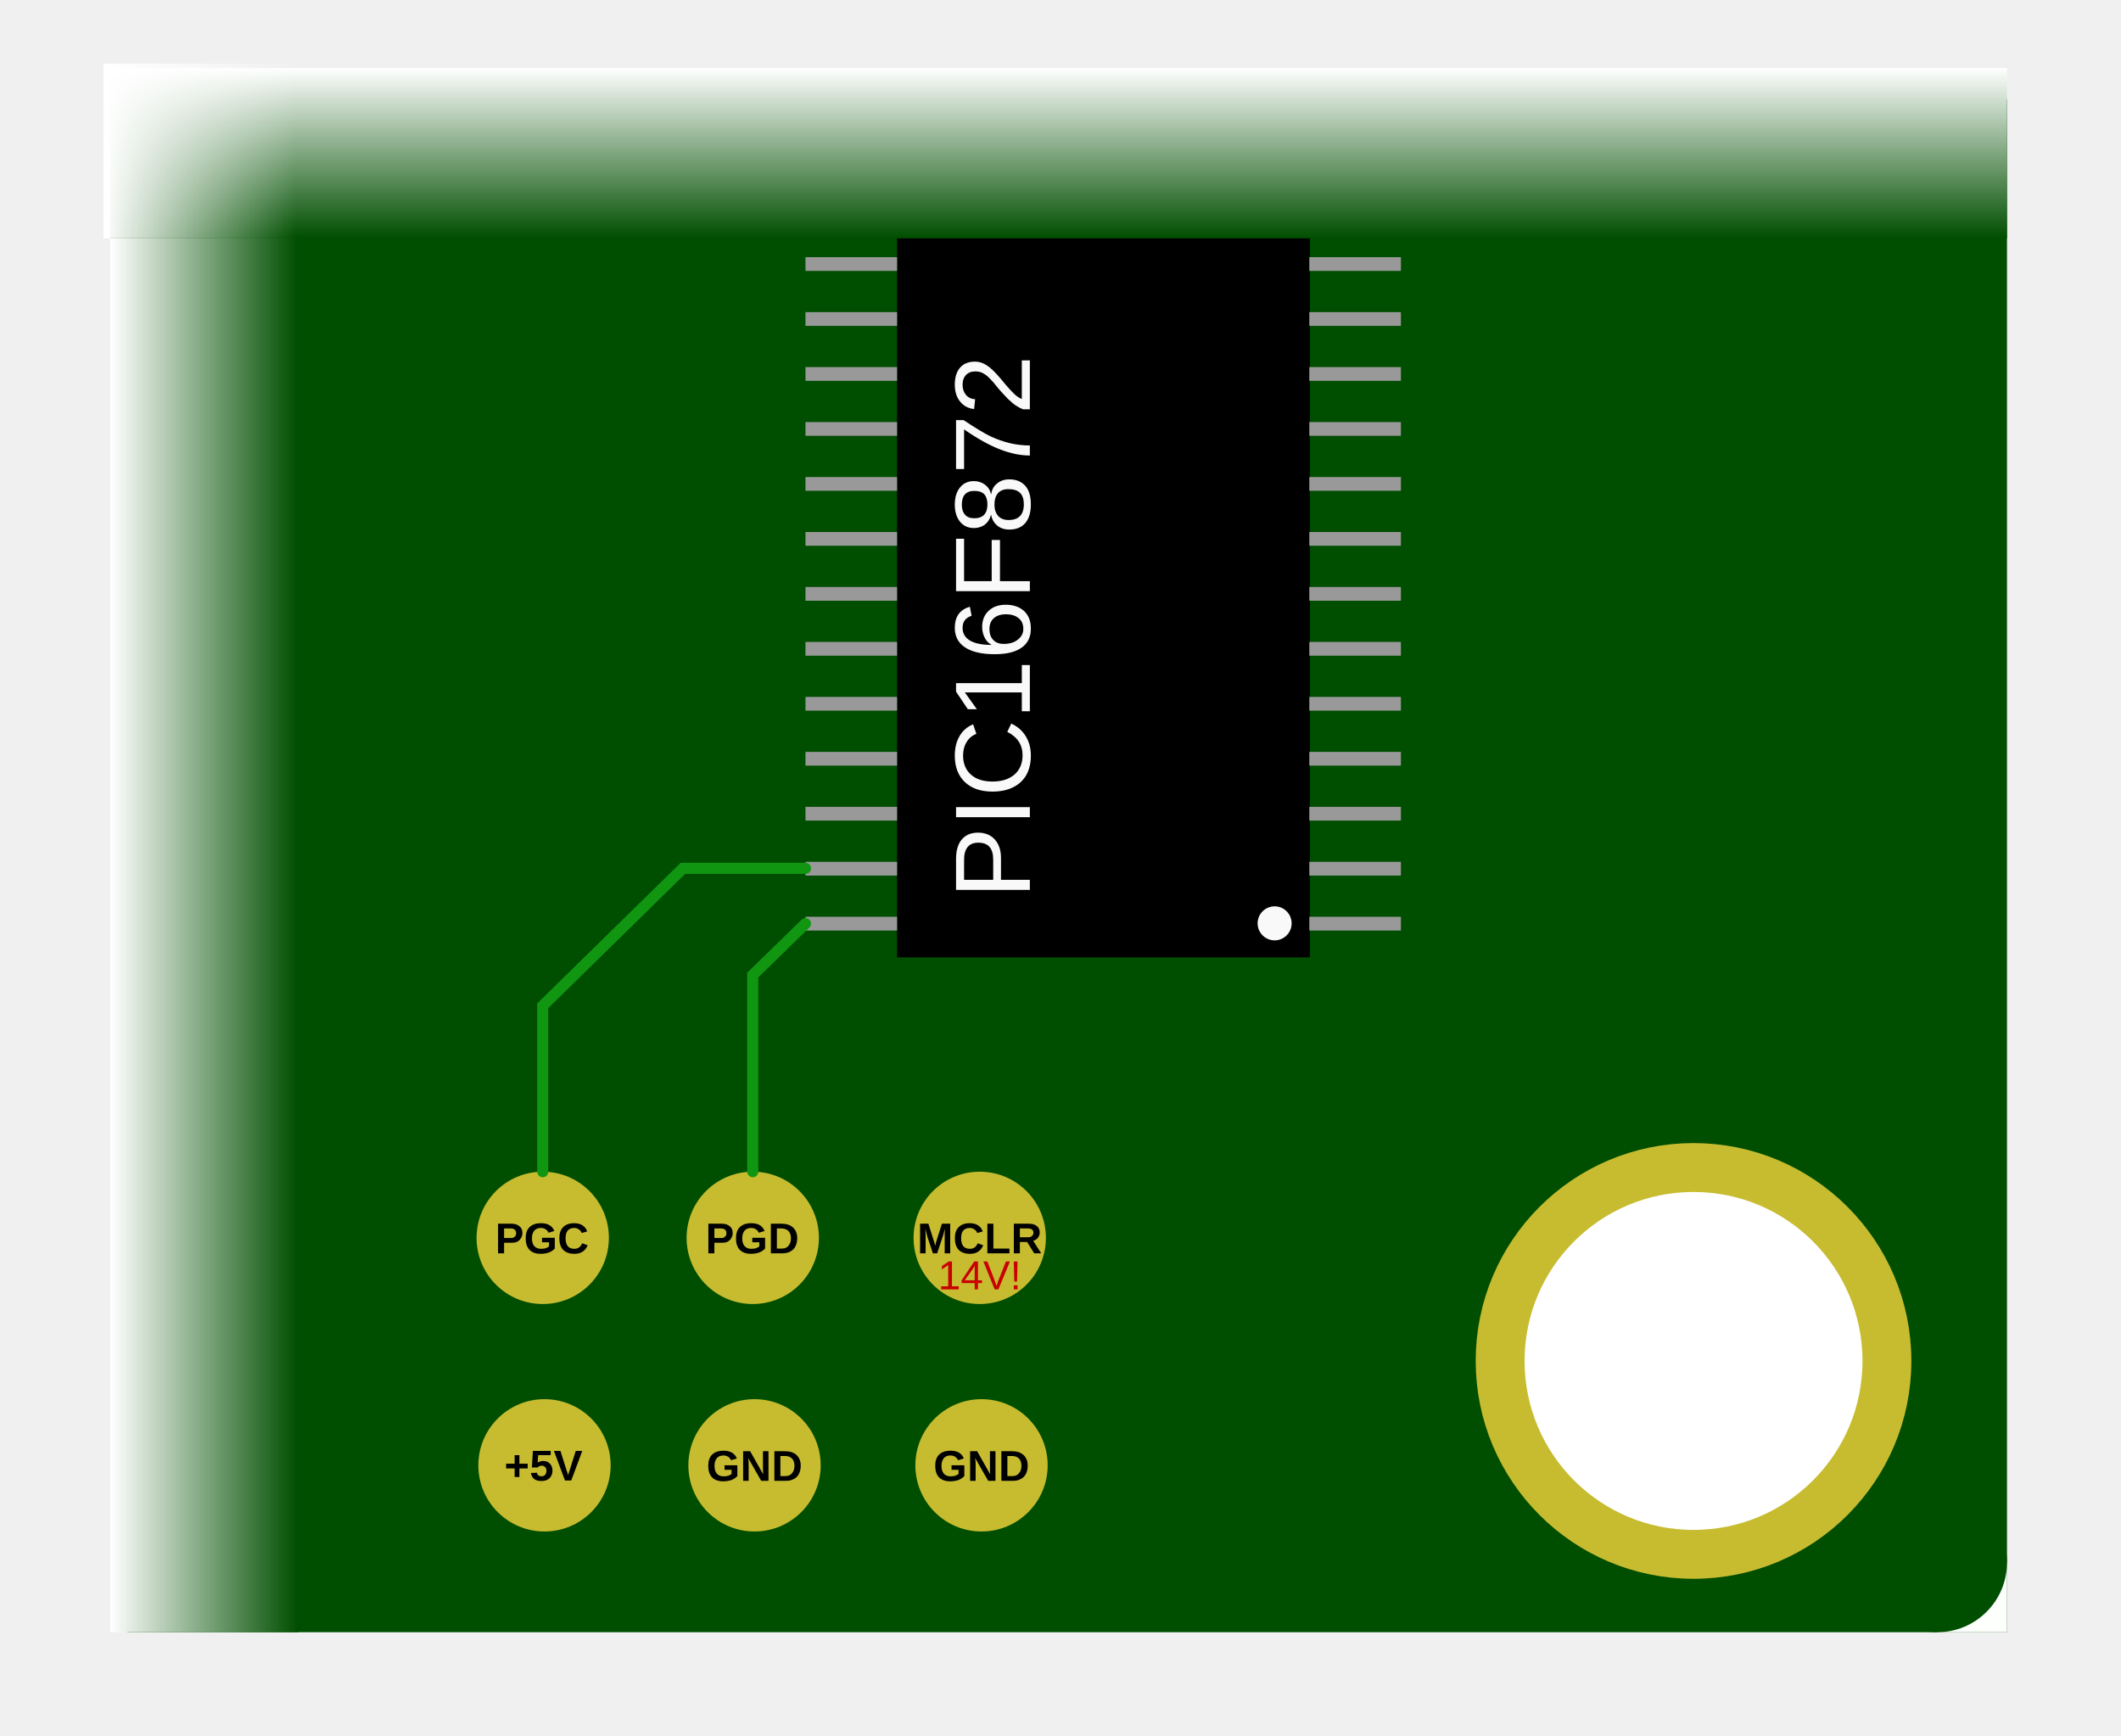
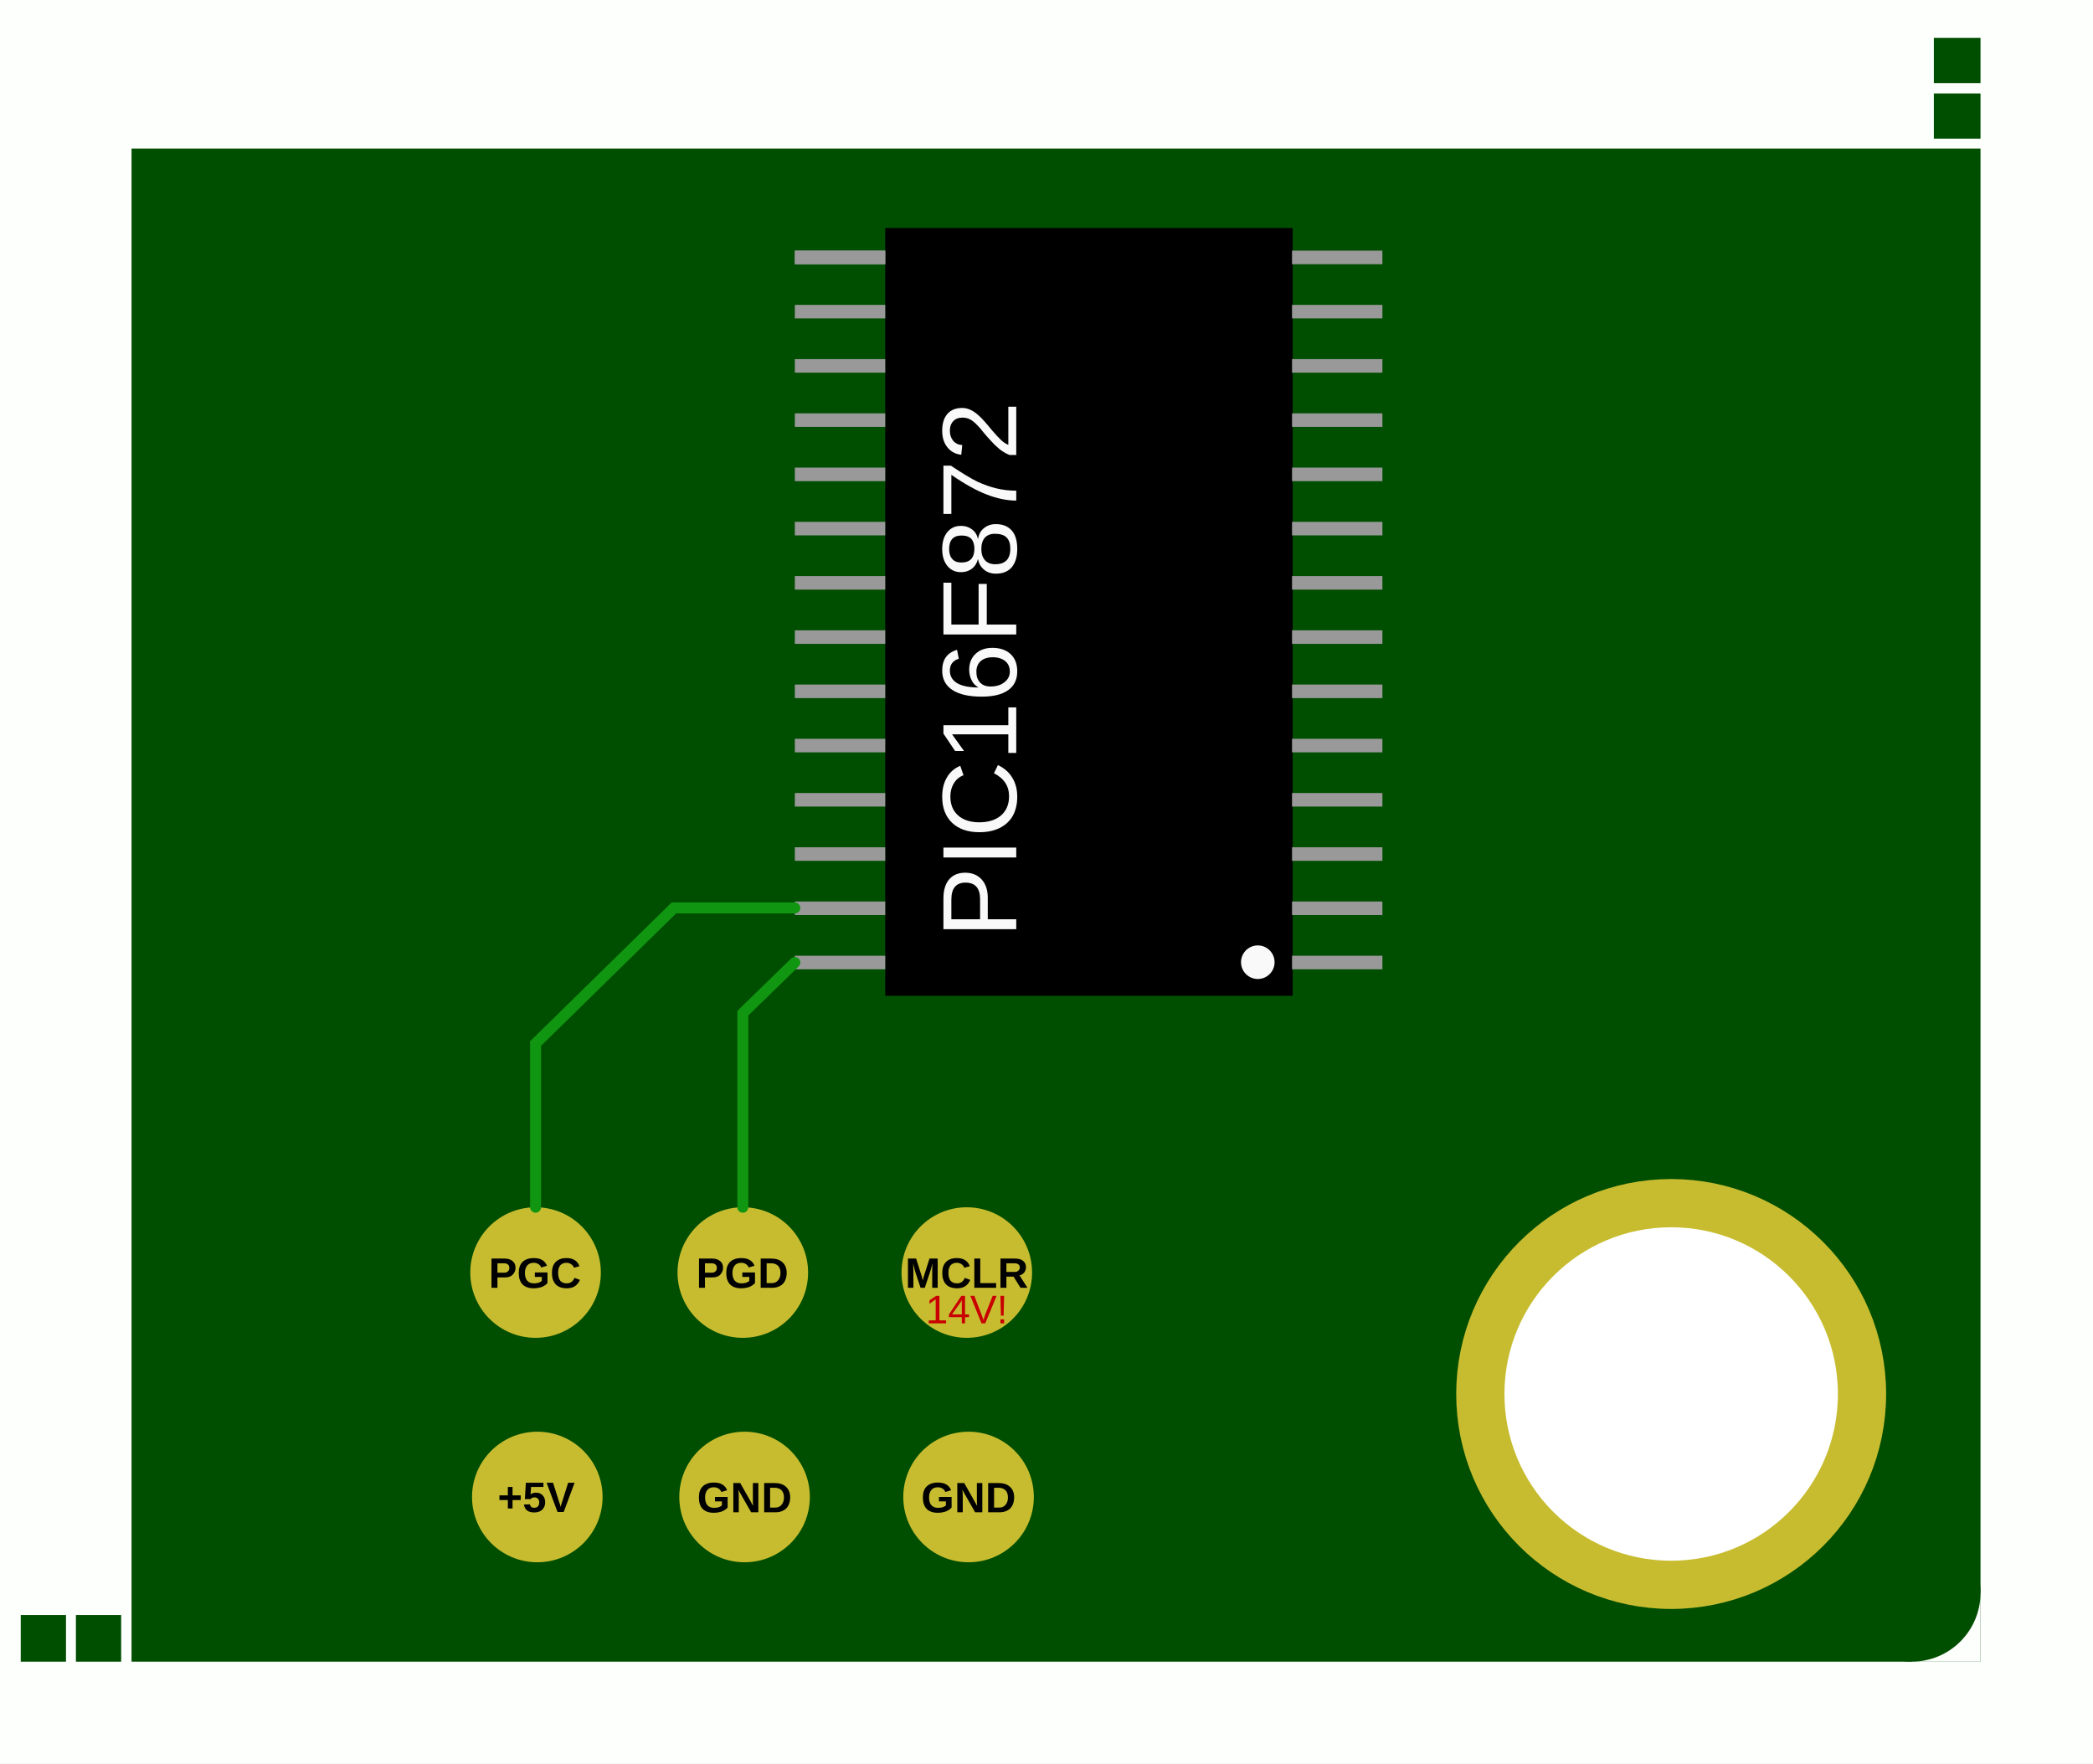
- <svg xmlns="http://www.w3.org/2000/svg" xmlns:xlink="http://www.w3.org/1999/xlink" width="132.025mm" height="108.013mm" viewBox="0 0 132.025 108.013" version="1.1" id="svg1">
+ <svg xmlns="http://www.w3.org/2000/svg" xmlns:xlink="http://www.w3.org/1999/xlink" width="132.025mm" height="111.238mm" viewBox="0 0 132.025 111.238" version="1.1" id="svg1">
  <defs id="defs1">
-     <linearGradient id="linearGradient201">
-       <stop style="stop-color:#ffffff;stop-opacity:1;" offset="0" id="stop200" />
-       <stop style="stop-color:#ffffff;stop-opacity:0;" offset="1" id="stop201" />
-     </linearGradient>
    <linearGradient id="linearGradient198">
      <stop style="stop-color:#ffffff;stop-opacity:0;" offset="0" id="stop197" />
      <stop style="stop-color:#004e00;stop-opacity:0;" offset="1" id="stop198" />
    </linearGradient>
-     <linearGradient id="linearGradient193">
-       <stop style="stop-color:#ffffff;stop-opacity:1;" offset="0" id="stop193" />
-       <stop style="stop-color:#004e00;stop-opacity:1;" offset="1" id="stop194" />
-     </linearGradient>
-     <linearGradient xlink:href="#linearGradient193" id="linearGradient194" x1="11.949" y1="94.004" x2="22.464" y2="94.004" gradientUnits="userSpaceOnUse" gradientTransform="matrix(1.112333,0,0,0.8980332,-2.401286,13.30107)" />
-     <linearGradient xlink:href="#linearGradient193" id="linearGradient195" gradientUnits="userSpaceOnUse" x1="11.949" y1="94.004" x2="22.464" y2="94.004" gradientTransform="matrix(1.007254,0,0,1.222158,31.71398,-184.8131)" />
    <linearGradient xlink:href="#linearGradient198" id="linearGradient197" gradientUnits="userSpaceOnUse" gradientTransform="matrix(1,0,0,0.1088396,22.34563,-39.76454)" x1="11.949" y1="94.004" x2="22.464" y2="94.004" />
-     <linearGradient xlink:href="#linearGradient201" id="linearGradient200" gradientUnits="userSpaceOnUse" gradientTransform="matrix(1.140416,0,0,0.1124748,-3.154341,38.335)" x1="11.949" y1="94.004" x2="22.464" y2="94.004" />
  </defs>
-   <g id="layer1" transform="translate(-4.032021,-39.50867)">
-     <rect style="fill:#004e00;fill-opacity:1;stroke-width:0.254;stroke-linecap:round" id="rect2" width="117.011" height="95.398" x="11.949" y="45.7" />
+   <g id="layer1" transform="translate(-4.032021,-36.28306)">
+     <rect style="fill:#fdfffd;stroke-width:3.088;stroke-linecap:round" id="rect4" width="132.025" height="111.238" x="4.032" y="36.283" />
+     <rect style="fill:#004e00;fill-opacity:1;stroke-width:0.254;stroke-linecap:round" id="rect2" width="116.632" height="95.44" x="12.329" y="45.658" />
    <rect style="fill:#000000;stroke-width:0.377;stroke-linecap:round" id="rect1" width="25.7" height="48.427" x="59.872" y="50.668" />
    <text xml:space="preserve" style="font-size:6.688px;line-height:1.2;font-family:Caladea;-inkscape-font-specification:Caladea;fill:#000000;stroke-width:0.618;stroke-linecap:round" x="-95.442" y="68.138" id="text1" transform="rotate(-90)">
      <tspan id="tspan1" style="font-style:normal;font-variant:normal;font-weight:normal;font-stretch:normal;font-family:Arial;-inkscape-font-specification:Arial;fill:#f9f9f9;stroke-width:0.618" x="-95.442" y="68.138">PIC16F872</tspan>
    </text>
    <circle style="fill:#f9f9f9;stroke-width:0.616;stroke-linecap:round" id="path1" cx="83.373" cy="96.978" r="1.059" />
    <rect style="fill:#999999;fill-opacity:1;stroke-width:0.391;stroke-linecap:round" id="rect3" width="5.702" height="0.855" x="54.17" y="52.093" />
    <use x="0" y="0" xlink:href="#rect3" id="use165" />
    <use x="0" y="0" xlink:href="#rect3" transform="translate(0,3.421283)" id="use166" />
    <use x="0" y="0" xlink:href="#rect3" transform="translate(0,6.842566)" id="use167" />
    <use x="0" y="0" xlink:href="#rect3" transform="translate(0,10.26385)" id="use168" />
    <use x="0" y="0" xlink:href="#rect3" transform="translate(0,13.68513)" id="use169" />
    <use x="0" y="0" xlink:href="#rect3" transform="translate(0,17.10642)" id="use170" />
    <use x="0" y="0" xlink:href="#rect3" transform="translate(0,20.5277)" id="use171" />
    <use x="0" y="0" xlink:href="#rect3" transform="translate(0,23.94898)" id="use172" />
    <use x="0" y="0" xlink:href="#rect3" transform="translate(0,27.37027)" id="use173" />
    <use x="0" y="0" xlink:href="#rect3" transform="translate(0,30.79155)" id="use174" />
    <use x="0" y="0" xlink:href="#rect3" transform="translate(0,34.21283)" id="use175" />
    <use x="0" y="0" xlink:href="#rect3" transform="translate(0,37.63412)" id="use176" />
    <use x="0" y="0" xlink:href="#rect3" transform="translate(0,41.0554)" id="use177" />
    <use x="0" y="0" xlink:href="#rect3" transform="translate(0,44.47668)" id="use178" />
    <use x="0" y="0" xlink:href="#rect3" transform="translate(31.36177)" id="use179" />
    <use x="0" y="0" xlink:href="#rect3" transform="translate(31.36177,3.421283)" id="use180" />
    <use x="0" y="0" xlink:href="#rect3" transform="translate(31.36177,6.842566)" id="use181" />
    <use x="0" y="0" xlink:href="#rect3" transform="translate(31.36177,10.26385)" id="use182" />
    <use x="0" y="0" xlink:href="#rect3" transform="translate(31.36177,13.68513)" id="use183" />
    <use x="0" y="0" xlink:href="#rect3" transform="translate(31.36177,17.10642)" id="use184" />
    <use x="0" y="0" xlink:href="#rect3" transform="translate(31.36177,20.5277)" id="use185" />
    <use x="0" y="0" xlink:href="#rect3" transform="translate(31.36177,23.94898)" id="use186" />
    <use x="0" y="0" xlink:href="#rect3" transform="translate(31.36177,27.37027)" id="use187" />
    <use x="0" y="0" xlink:href="#rect3" transform="translate(31.36177,30.79155)" id="use188" />
    <use x="0" y="0" xlink:href="#rect3" transform="translate(31.36177,34.21283)" id="use189" />
    <use x="0" y="0" xlink:href="#rect3" transform="translate(31.36177,37.63412)" id="use190" />
    <use x="0" y="0" xlink:href="#rect3" transform="translate(31.36177,41.0554)" id="use191" />
    <use x="0" y="0" xlink:href="#rect3" transform="translate(31.36177,44.47668)" id="use192" />
    <circle style="fill:#c7bc30;fill-opacity:1;stroke-width:0.391;stroke-linecap:round" id="path192" cx="37.815" cy="116.554" r="4.118" />
    <circle style="fill:#c7bc30;fill-opacity:1;stroke-width:0.391;stroke-linecap:round" id="path192-2" cx="50.888" cy="116.554" r="4.118" />
    <circle style="fill:#c7bc30;fill-opacity:1;stroke-width:0.391;stroke-linecap:round" id="path192-2-9" cx="65.017" cy="116.554" r="4.118" />
    <circle style="fill:#c7bc30;fill-opacity:1;stroke-width:0.391;stroke-linecap:round" id="path192-3" cx="37.925" cy="130.711" r="4.118" />
    <circle style="fill:#c7bc30;fill-opacity:1;stroke-width:0.391;stroke-linecap:round" id="path192-2-8" cx="50.999" cy="130.711" r="4.118" />
    <circle style="fill:#c7bc30;fill-opacity:1;stroke-width:0.391;stroke-linecap:round" id="path192-2-9-4" cx="65.128" cy="130.711" r="4.118" />
    <circle style="fill:#ffffff;fill-opacity:1;stroke:#c7bc30;stroke-width:3.043;stroke-linecap:round;stroke-dasharray:none;stroke-opacity:1" id="path192-2-9-4-4" cx="109.448" cy="124.214" r="12.038" />
    <text xml:space="preserve" style="font-style:normal;font-variant:normal;font-weight:normal;font-stretch:normal;font-size:2.693px;line-height:1.2;font-family:Arial;-inkscape-font-specification:Arial;fill:#c7bc30;fill-opacity:1;stroke-width:0.249;stroke-linecap:round" x="48.006" y="131.675" id="text192">
      <tspan id="tspan192" style="font-style:normal;font-variant:normal;font-weight:bold;font-stretch:normal;font-family:Arial;-inkscape-font-specification:'Arial Bold';fill:#000000;stroke-width:0.249" x="48.006" y="131.675">GND</tspan>
    </text>
    <text xml:space="preserve" style="font-style:normal;font-variant:normal;font-weight:normal;font-stretch:normal;font-size:2.693px;line-height:1.2;font-family:Arial;-inkscape-font-specification:Arial;fill:#c7bc30;fill-opacity:1;stroke-width:0.249;stroke-linecap:round" x="62.135" y="131.675" id="text192-6">
      <tspan id="tspan192-79" style="font-style:normal;font-variant:normal;font-weight:bold;font-stretch:normal;font-family:Arial;-inkscape-font-specification:'Arial Bold';fill:#000000;stroke-width:0.249" x="62.135" y="131.675">GND</tspan>
    </text>
    <text xml:space="preserve" style="font-style:normal;font-variant:normal;font-weight:normal;font-stretch:normal;font-size:2.693px;line-height:1.2;font-family:Arial;-inkscape-font-specification:Arial;fill:#c7bc30;fill-opacity:1;stroke-width:0.249;stroke-linecap:round" x="35.427" y="131.659" id="text192-7">
      <tspan id="tspan192-7" style="font-style:normal;font-variant:normal;font-weight:bold;font-stretch:normal;font-family:Arial;-inkscape-font-specification:'Arial Bold';fill:#000000;stroke-width:0.249" x="35.427" y="131.659">+5V</tspan>
    </text>
    <text xml:space="preserve" style="font-style:normal;font-variant:normal;font-weight:normal;font-stretch:normal;font-size:2.693px;line-height:1.2;font-family:Arial;-inkscape-font-specification:Arial;fill:#c7bc30;fill-opacity:1;stroke-width:0.249;stroke-linecap:round" x="61.118" y="117.518" id="text192-7-4-2">
      <tspan id="tspan192-7-3-4" style="font-style:normal;font-variant:normal;font-weight:bold;font-stretch:normal;font-family:Arial;-inkscape-font-specification:'Arial Bold';fill:#000000;stroke-width:0.249" x="61.118" y="117.518">MCLR</tspan>
    </text>
    <text xml:space="preserve" style="font-style:normal;font-variant:normal;font-weight:normal;font-stretch:normal;font-size:2.693px;line-height:1.2;font-family:Arial;-inkscape-font-specification:Arial;fill:#c7bc30;fill-opacity:1;stroke-width:0.249;stroke-linecap:round" x="34.846" y="117.518" id="text192-7-4-2-9">
      <tspan id="tspan192-7-3-4-8" style="font-style:normal;font-variant:normal;font-weight:bold;font-stretch:normal;font-family:Arial;-inkscape-font-specification:'Arial Bold';fill:#000000;stroke-width:0.249" x="34.846" y="117.518">PGC</tspan>
    </text>
    <text xml:space="preserve" style="font-style:normal;font-variant:normal;font-weight:normal;font-stretch:normal;font-size:2.693px;line-height:1.2;font-family:Arial;-inkscape-font-specification:Arial;fill:#c7bc30;fill-opacity:1;stroke-width:0.249;stroke-linecap:round" x="47.938" y="117.518" id="text192-7-4-2-9-1">
      <tspan id="tspan192-7-3-4-8-8" style="font-style:normal;font-variant:normal;font-weight:bold;font-stretch:normal;font-family:Arial;-inkscape-font-specification:'Arial Bold';fill:#000000;stroke-width:0.249" x="47.938" y="117.518">PGD</tspan>
    </text>
    <text xml:space="preserve" style="font-style:normal;font-variant:normal;font-weight:normal;font-stretch:normal;font-size:2.514px;line-height:1.2;font-family:Arial;-inkscape-font-specification:Arial;fill:#000000;fill-opacity:1;stroke-width:0.232;stroke-linecap:round" x="62.43" y="119.759" id="text193">
      <tspan id="tspan193" style="fill:#c80000;fill-opacity:1;stroke-width:0.232" x="62.43" y="119.759">14V!</tspan>
    </text>
    <path style="fill:none;fill-opacity:1;stroke:#119611;stroke-width:0.691;stroke-linecap:round;stroke-dasharray:none;stroke-opacity:1" d="m 37.815,112.436 v -10.327 l 8.728,-8.555 h 7.628" id="path193" />
    <path style="fill:none;fill-opacity:1;stroke:#119611;stroke-width:0.691;stroke-linecap:round;stroke-dasharray:none;stroke-opacity:1" d="M 37.815,112.436 V 100.195 L 41.097,96.997" id="path193-7" transform="translate(13.0735)" />
-     <rect style="fill:url(#linearGradient194);stroke:none;stroke-width:0.691;stroke-linecap:round;stroke-dasharray:none;stroke-opacity:1" id="rect193" width="11.696" height="86.757" x="10.89" y="54.341" />
    <rect style="fill:url(#linearGradient197);stroke:none;stroke-width:0.228;stroke-linecap:round;stroke-dasharray:none;stroke-opacity:1" id="rect193-75-8" width="10.515" height="10.515" x="34.295" y="-34.791" transform="rotate(90)" />
-     <rect style="opacity:1;fill:url(#linearGradient195);fill-opacity:1;stroke:none;stroke-width:0.767;stroke-linecap:round;stroke-dasharray:none;stroke-opacity:1" id="rect193-7" width="10.591" height="118.07" x="43.75" y="-128.961" transform="rotate(90)" />
-     <rect style="fill:url(#linearGradient200);stroke:none;stroke-width:0.247;stroke-linecap:round;stroke-dasharray:none;stroke-opacity:1" id="rect193-8" width="11.991" height="10.866" x="10.473" y="43.475" />
    <g id="g201" transform="matrix(1.056086,0,0,1.056086,-7.232858,-7.913602)">
      <rect style="opacity:1;fill:#fdfffd;fill-opacity:1;stroke:none;stroke-width:2.35;stroke-linecap:round;stroke-dasharray:none;stroke-opacity:1" id="rect201" width="4.108" height="4.108" x="124.853" y="136.99" />
      <circle style="opacity:1;fill:#004e00;fill-opacity:1;stroke:none;stroke-width:4.698;stroke-linecap:round;stroke-dasharray:none;stroke-opacity:1" id="path201" cx="124.853" cy="136.99" r="4.108" />
    </g>
+     <rect style="fill:#004e00;fill-opacity:1;stroke-width:1.9;stroke-linecap:round" id="rect5-5" width="2.854" height="2.943" x="8.82" y="138.156" />
+     <rect style="fill:#004e00;fill-opacity:1;stroke-width:1.9;stroke-linecap:round" id="rect5-5-1" width="2.854" height="2.943" x="5.341" y="138.156" />
+     <rect style="fill:#004e00;fill-opacity:1;stroke-width:1.9;stroke-linecap:round" id="rect5-8" width="2.854" height="2.943" x="-41.523" y="126.018" transform="rotate(-90)" />
+     <rect style="fill:#004e00;fill-opacity:1;stroke-width:1.9;stroke-linecap:round" id="rect5-5-11" width="2.854" height="2.943" x="-45.032" y="126.018" transform="rotate(-90)" />
  </g>
</svg>
